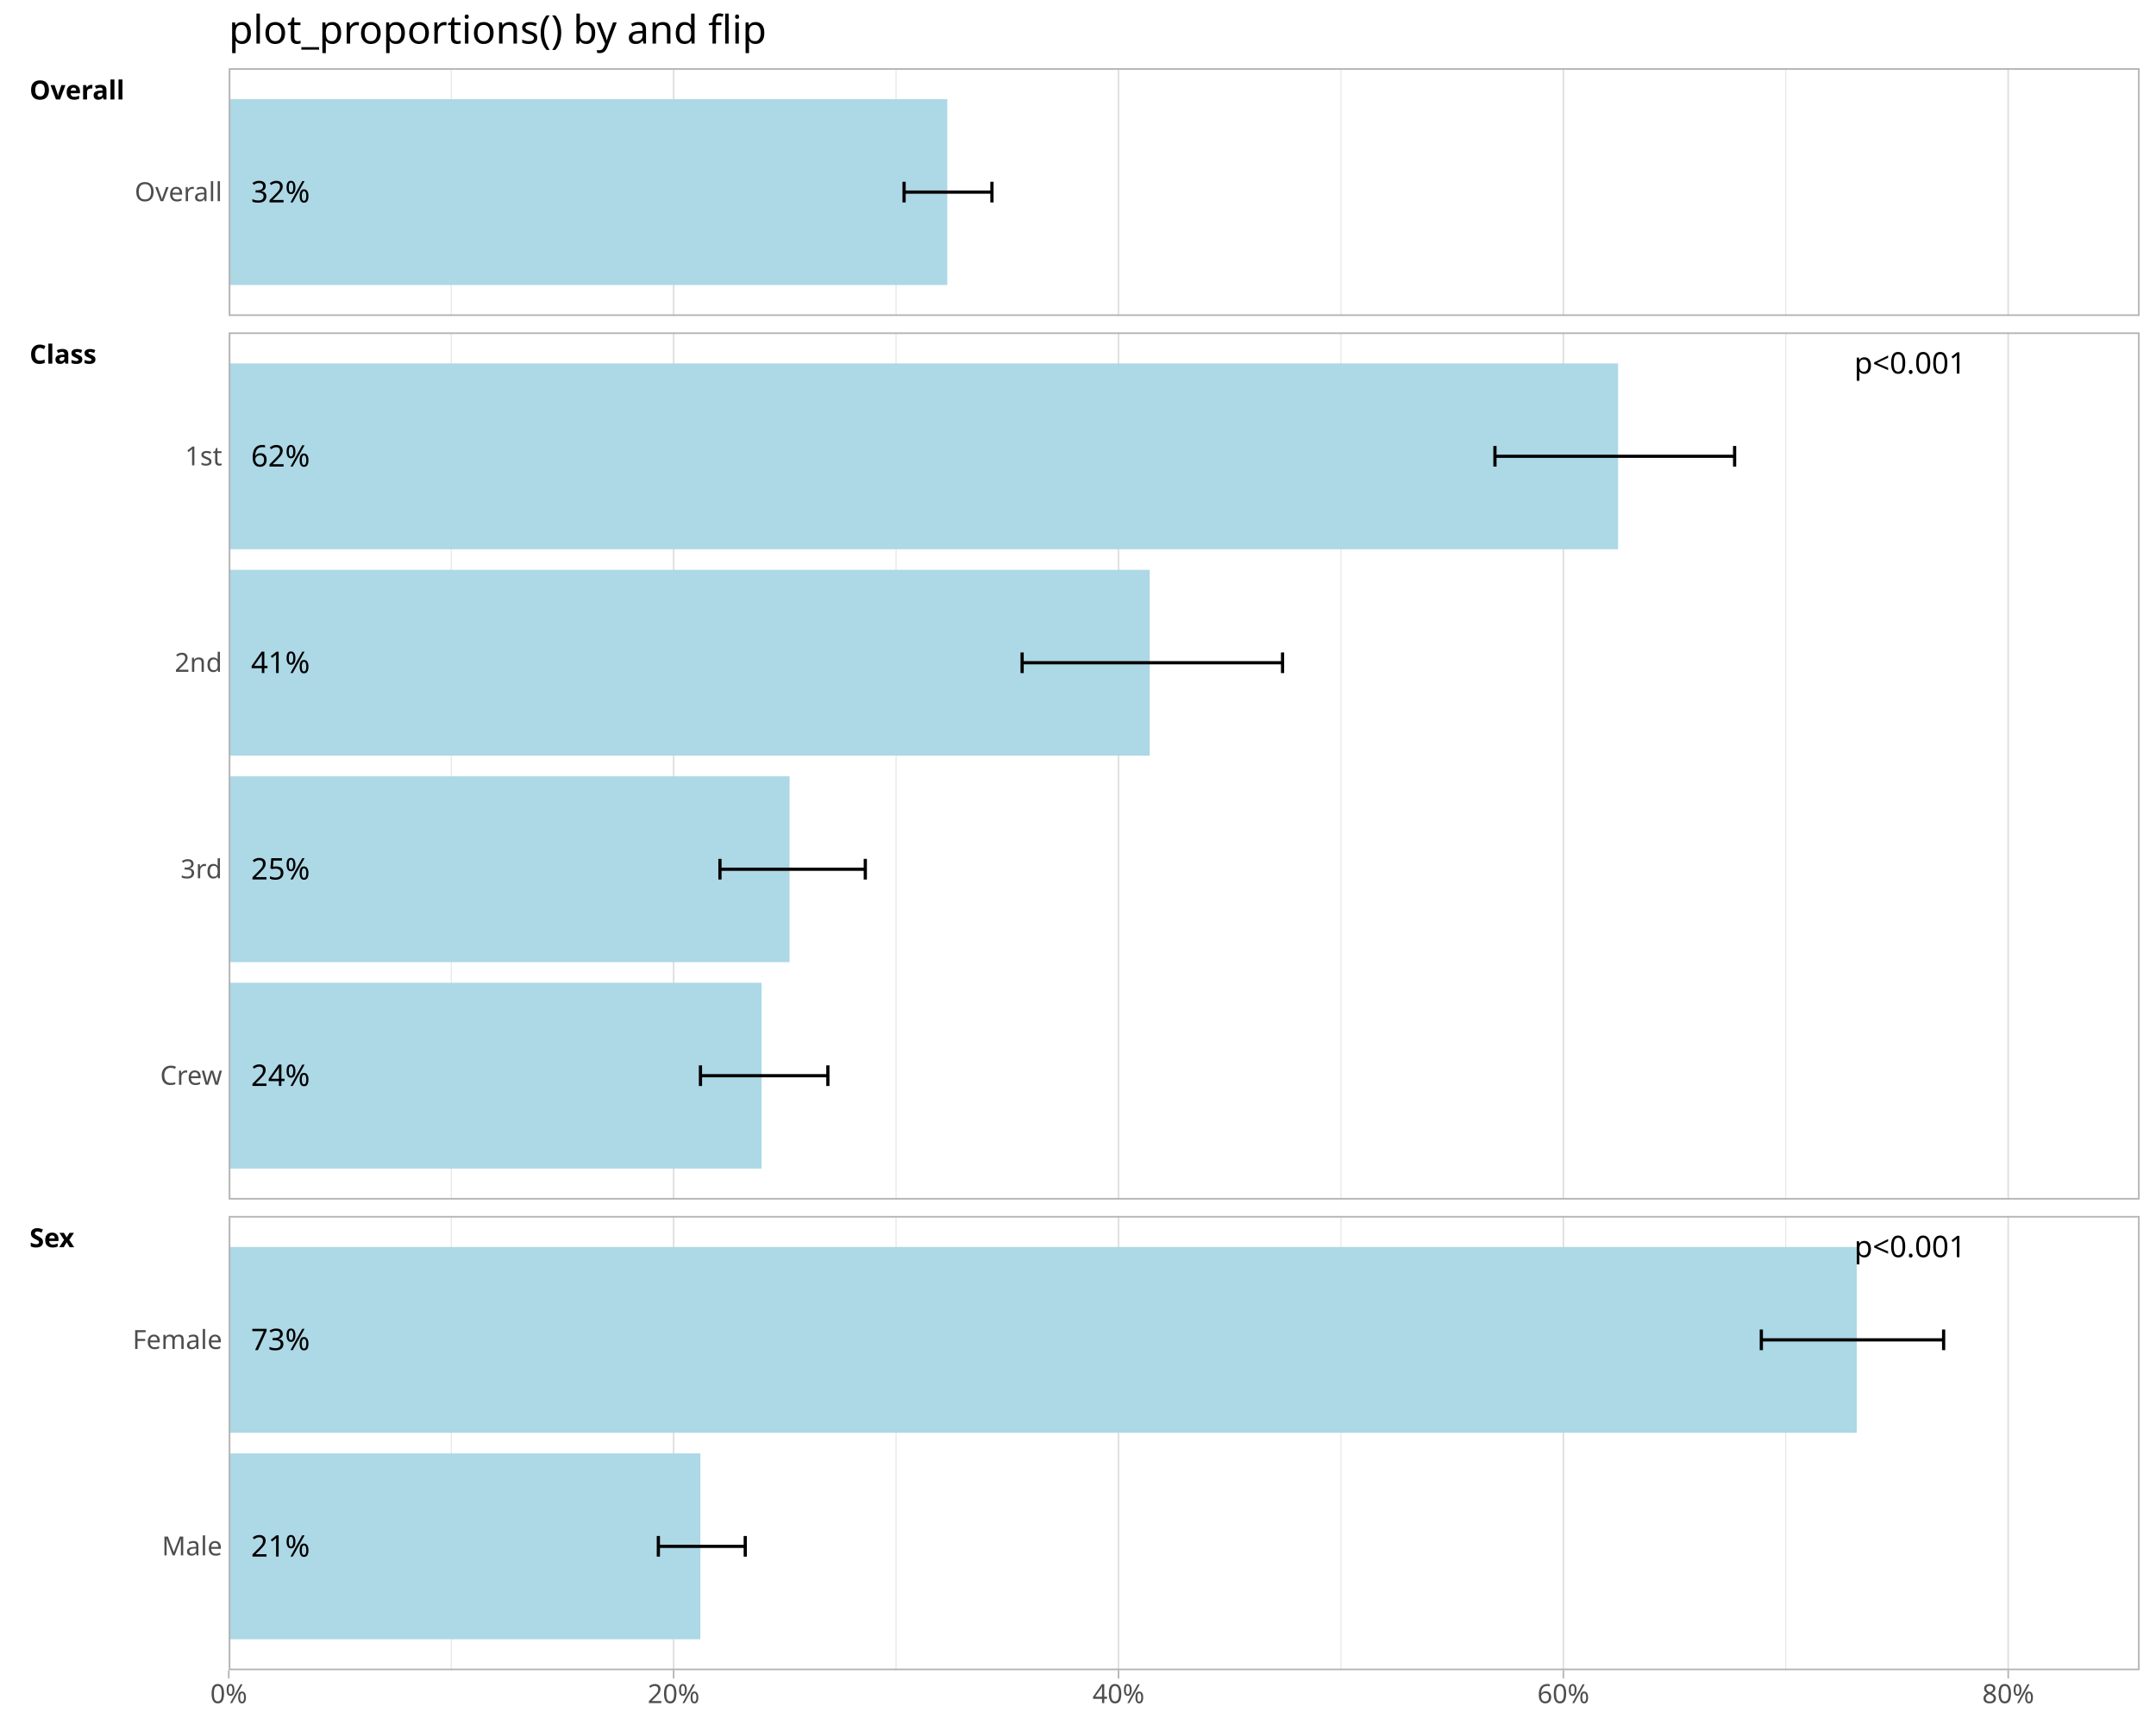
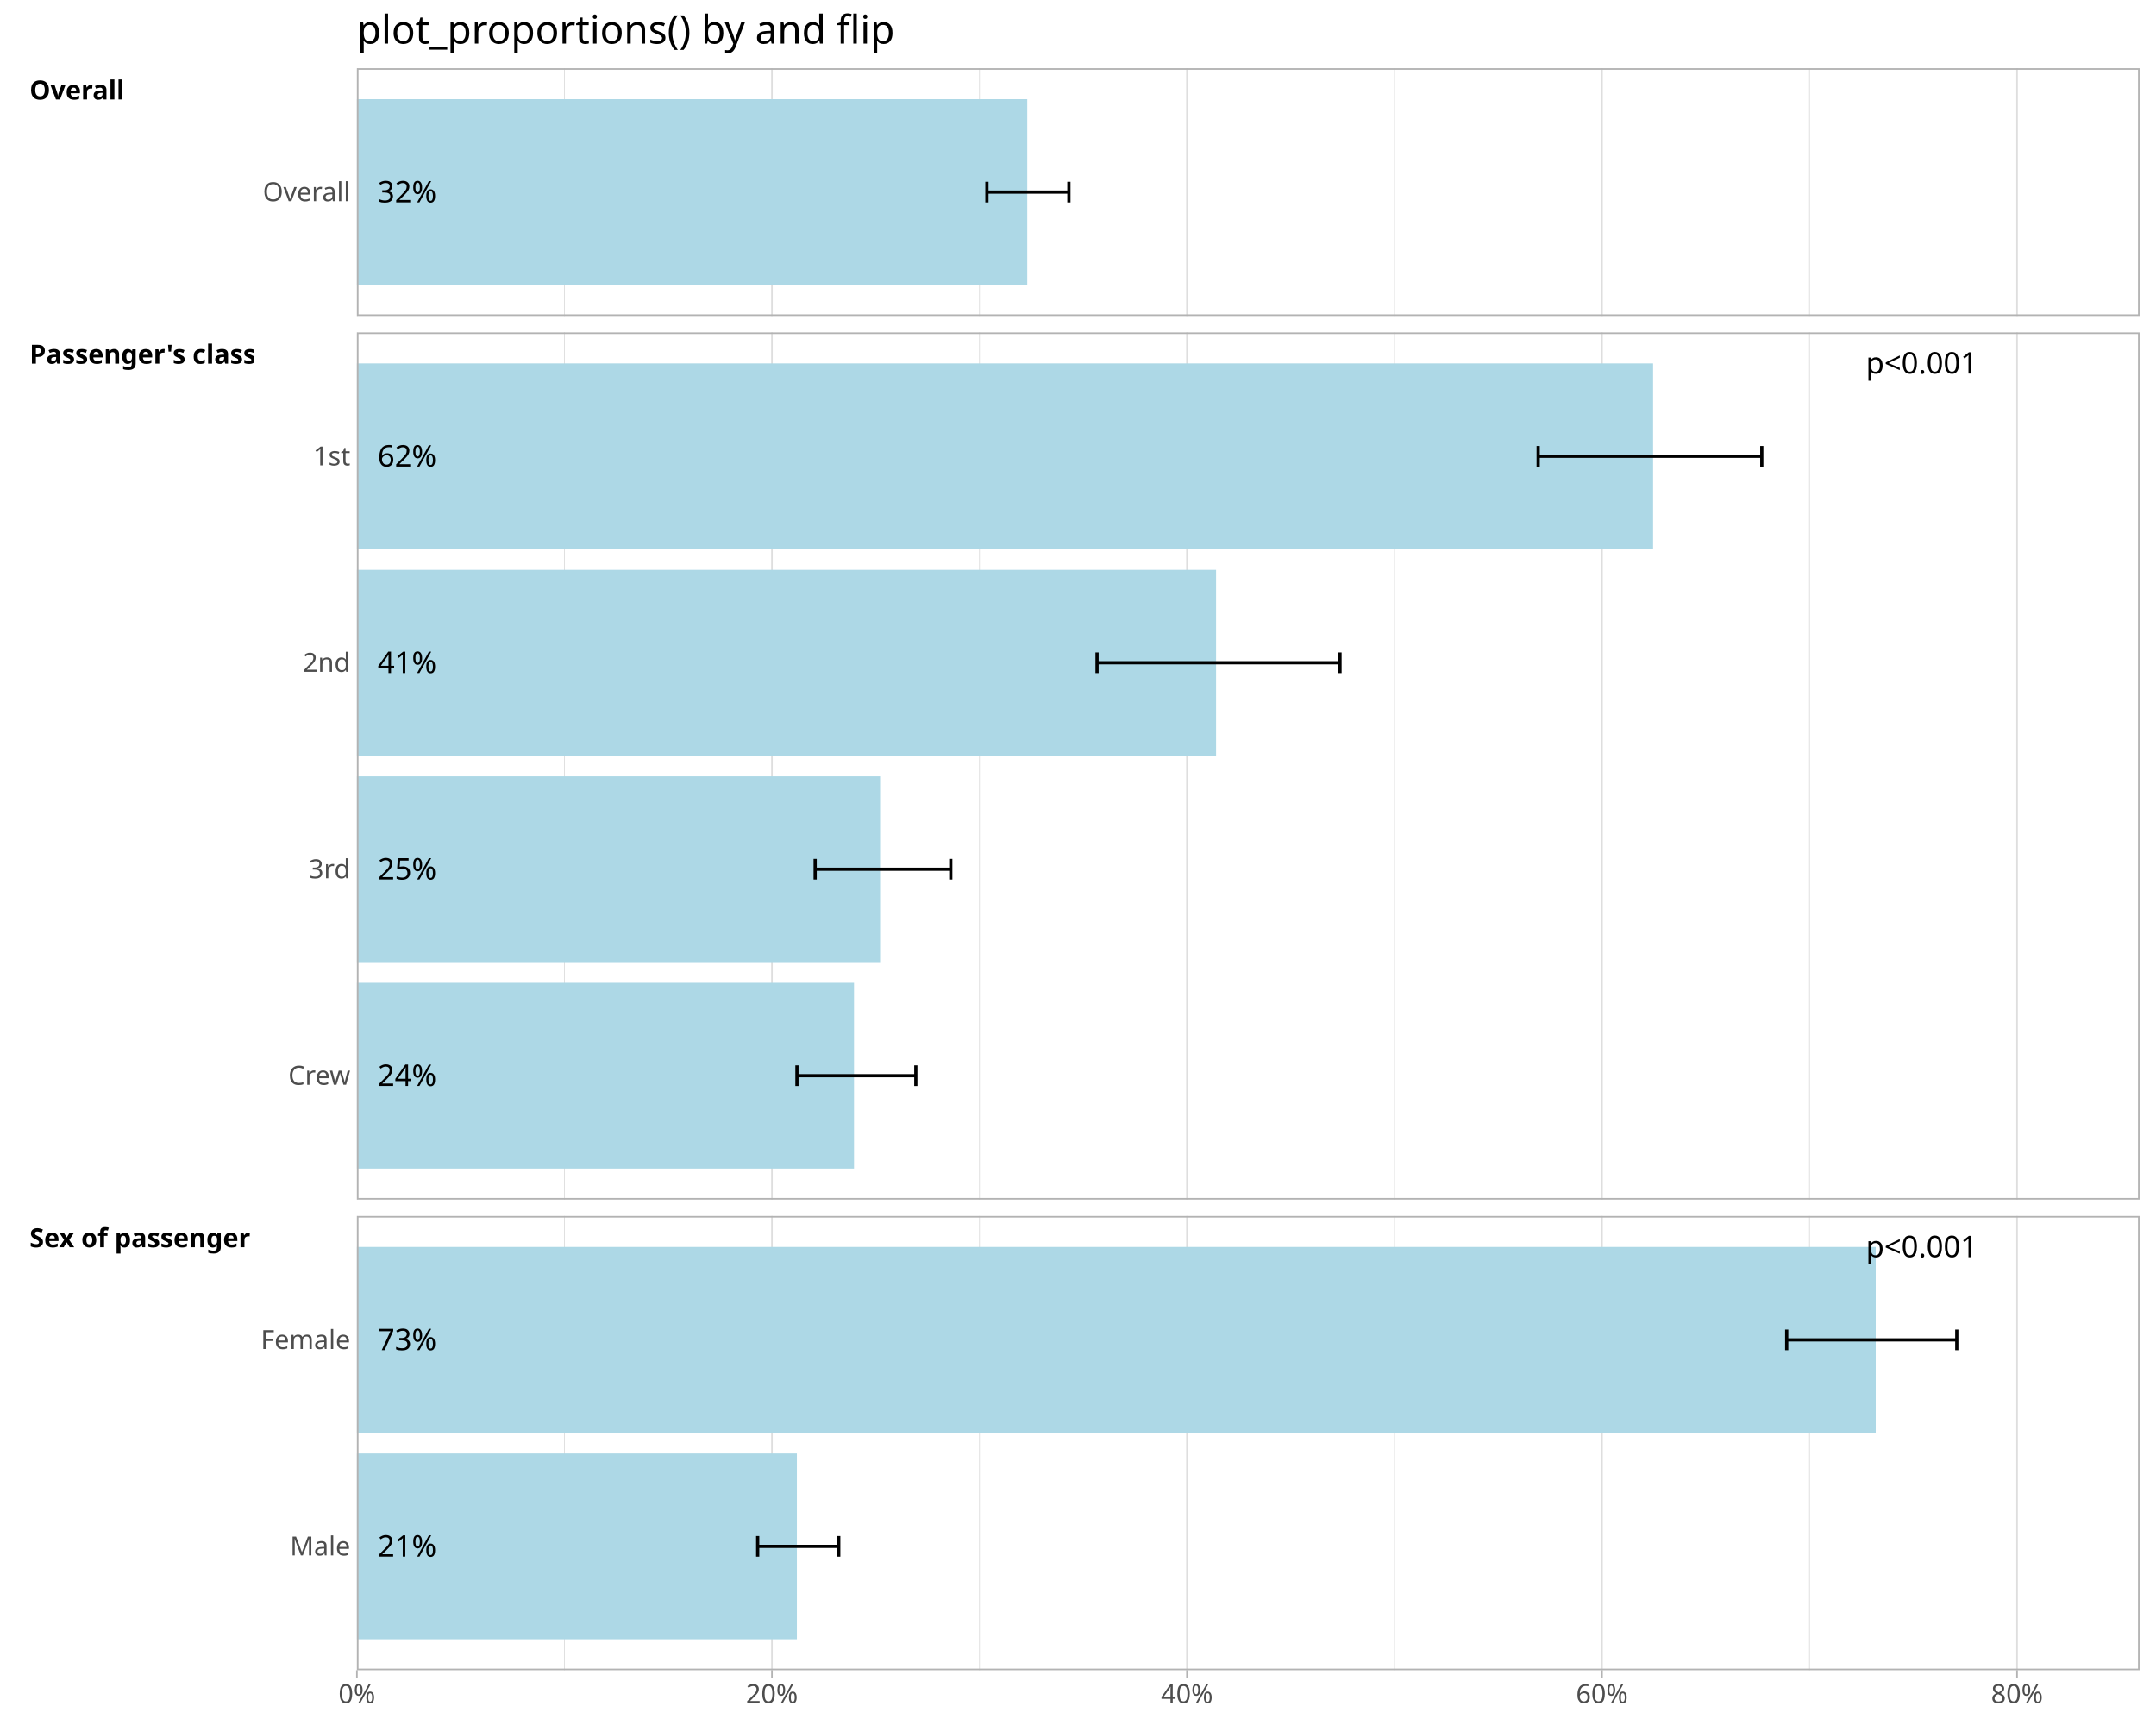
<svg xmlns="http://www.w3.org/2000/svg" class="svglite" data-engine-version="2.0" width="720.00pt" height="576.00pt" viewBox="0 0 720.00 576.00">
  <defs>
    <style type="text/css">
    .svglite line, .svglite polyline, .svglite polygon, .svglite path, .svglite rect, .svglite circle {
      fill: none;
      stroke: #000000;
      stroke-linecap: round;
      stroke-linejoin: round;
      stroke-miterlimit: 10.00;
    }
  </style>
  </defs>
  <rect width="100%" height="100%" style="stroke: none; fill: #FFFFFF;" />
  <defs>
    <clipPath id="cpMC4wMHw3MjAuMDB8MC4wMHw1NzYuMDA=">
      <rect x="0.00" y="0.00" width="720.00" height="576.00" />
    </clipPath>
  </defs>
  <g clip-path="url(#cpMC4wMHw3MjAuMDB8MC4wMHw1NzYuMDA=)">
    <rect x="0" y="0.00" width="720.00" height="576.00" style="stroke-width: 1.07; stroke: #FFFFFF; fill: #FFFFFF;" />
  </g>
  <defs>
-     <clipPath id="cpNzYuNDB8NzE0LjUyfDIyLjc4fDEwNS41MQ==">
-       <rect x="76.40" y="22.78" width="638.12" height="82.73" />
+     <clipPath id="cpMTE5LjE5fDcxNC41MnwyMi43OHwxMDUuNTE=">
+       <rect x="119.19" y="22.78" width="595.33" height="82.73" />
    </clipPath>
  </defs>
-   <g clip-path="url(#cpNzYuNDB8NzE0LjUyfDIyLjc4fDEwNS41MQ==)">
-     <rect x="76.40" y="22.78" width="638.12" height="82.73" style="stroke-width: 1.07; stroke: none; fill: #FFFFFF;" />
-     <polyline points="150.68,105.51 150.68,22.78 " style="stroke-width: 0.27; stroke: #DEDEDE; stroke-linecap: butt;" />
-     <polyline points="299.24,105.51 299.24,22.78 " style="stroke-width: 0.27; stroke: #DEDEDE; stroke-linecap: butt;" />
-     <polyline points="447.81,105.51 447.81,22.78 " style="stroke-width: 0.27; stroke: #DEDEDE; stroke-linecap: butt;" />
-     <polyline points="596.37,105.51 596.37,22.78 " style="stroke-width: 0.27; stroke: #DEDEDE; stroke-linecap: butt;" />
-     <polyline points="76.40,105.51 76.40,22.78 " style="stroke-width: 0.53; stroke: #DEDEDE; stroke-linecap: butt;" />
-     <polyline points="224.96,105.51 224.96,22.78 " style="stroke-width: 0.53; stroke: #DEDEDE; stroke-linecap: butt;" />
-     <polyline points="373.52,105.51 373.52,22.78 " style="stroke-width: 0.53; stroke: #DEDEDE; stroke-linecap: butt;" />
-     <polyline points="522.09,105.51 522.09,22.78 " style="stroke-width: 0.53; stroke: #DEDEDE; stroke-linecap: butt;" />
-     <polyline points="670.65,105.51 670.65,22.78 " style="stroke-width: 0.53; stroke: #DEDEDE; stroke-linecap: butt;" />
-     <rect x="76.40" y="33.12" width="239.95" height="62.05" style="stroke-width: 1.07; stroke: none; stroke-linecap: butt; stroke-linejoin: miter; fill: #ADD8E6;" />
-     <polyline points="331.26,67.60 331.26,60.70 " style="stroke-width: 1.07; stroke-linecap: butt;" />
-     <polyline points="331.26,64.15 301.92,64.15 " style="stroke-width: 1.07; stroke-linecap: butt;" />
-     <polyline points="301.92,67.60 301.92,60.70 " style="stroke-width: 1.07; stroke-linecap: butt;" />
-     <text x="83.83" y="67.58" style="font-size: 9.96px; font-family: sans;" textLength="19.93px" lengthAdjust="spacingAndGlyphs">32%</text>
-     <rect x="76.40" y="22.78" width="638.12" height="82.73" style="stroke-width: 1.07; stroke: #B3B3B3;" />
+   <g clip-path="url(#cpMTE5LjE5fDcxNC41MnwyMi43OHwxMDUuNTE=)">
+     <rect x="119.19" y="22.78" width="595.33" height="82.73" style="stroke-width: 1.07; stroke: none; fill: #FFFFFF;" />
+     <polyline points="188.49,105.51 188.49,22.78 " style="stroke-width: 0.27; stroke: #DEDEDE; stroke-linecap: butt;" />
+     <polyline points="327.09,105.51 327.09,22.78 " style="stroke-width: 0.27; stroke: #DEDEDE; stroke-linecap: butt;" />
+     <polyline points="465.69,105.51 465.69,22.78 " style="stroke-width: 0.27; stroke: #DEDEDE; stroke-linecap: butt;" />
+     <polyline points="604.29,105.51 604.29,22.78 " style="stroke-width: 0.27; stroke: #DEDEDE; stroke-linecap: butt;" />
+     <polyline points="119.19,105.51 119.19,22.78 " style="stroke-width: 0.53; stroke: #DEDEDE; stroke-linecap: butt;" />
+     <polyline points="257.79,105.51 257.79,22.78 " style="stroke-width: 0.53; stroke: #DEDEDE; stroke-linecap: butt;" />
+     <polyline points="396.39,105.51 396.39,22.78 " style="stroke-width: 0.53; stroke: #DEDEDE; stroke-linecap: butt;" />
+     <polyline points="534.99,105.51 534.99,22.78 " style="stroke-width: 0.53; stroke: #DEDEDE; stroke-linecap: butt;" />
+     <polyline points="673.59,105.51 673.59,22.78 " style="stroke-width: 0.53; stroke: #DEDEDE; stroke-linecap: butt;" />
+     <rect x="119.19" y="33.12" width="223.86" height="62.05" style="stroke-width: 1.07; stroke: none; stroke-linecap: butt; stroke-linejoin: miter; fill: #ADD8E6;" />
+     <polyline points="356.96,67.60 356.96,60.70 " style="stroke-width: 1.07; stroke-linecap: butt;" />
+     <polyline points="356.96,64.15 329.58,64.15 " style="stroke-width: 1.07; stroke-linecap: butt;" />
+     <polyline points="329.58,67.60 329.58,60.70 " style="stroke-width: 1.07; stroke-linecap: butt;" />
+     <text x="126.12" y="67.58" style="font-size: 9.96px; font-family: sans;" textLength="19.93px" lengthAdjust="spacingAndGlyphs">32%</text>
+     <rect x="119.19" y="22.78" width="595.33" height="82.73" style="stroke-width: 1.07; stroke: #B3B3B3;" />
  </g>
  <g clip-path="url(#cpMC4wMHw3MjAuMDB8MC4wMHw1NzYuMDA=)">
</g>
  <defs>
-     <clipPath id="cpNzYuNDB8NzE0LjUyfDExMC45OXw0MDAuNTU=">
-       <rect x="76.40" y="110.99" width="638.12" height="289.56" />
+     <clipPath id="cpMTE5LjE5fDcxNC41MnwxMTAuOTl8NDAwLjU1">
+       <rect x="119.19" y="110.99" width="595.33" height="289.56" />
    </clipPath>
  </defs>
-   <g clip-path="url(#cpNzYuNDB8NzE0LjUyfDExMC45OXw0MDAuNTU=)">
-     <rect x="76.40" y="110.99" width="638.12" height="289.56" style="stroke-width: 1.07; stroke: none; fill: #FFFFFF;" />
-     <polyline points="150.68,400.55 150.68,110.99 " style="stroke-width: 0.27; stroke: #DEDEDE; stroke-linecap: butt;" />
-     <polyline points="299.24,400.55 299.24,110.99 " style="stroke-width: 0.27; stroke: #DEDEDE; stroke-linecap: butt;" />
-     <polyline points="447.81,400.55 447.81,110.99 " style="stroke-width: 0.27; stroke: #DEDEDE; stroke-linecap: butt;" />
-     <polyline points="596.37,400.55 596.37,110.99 " style="stroke-width: 0.27; stroke: #DEDEDE; stroke-linecap: butt;" />
-     <polyline points="76.40,400.55 76.40,110.99 " style="stroke-width: 0.53; stroke: #DEDEDE; stroke-linecap: butt;" />
-     <polyline points="224.96,400.55 224.96,110.99 " style="stroke-width: 0.53; stroke: #DEDEDE; stroke-linecap: butt;" />
-     <polyline points="373.52,400.55 373.52,110.99 " style="stroke-width: 0.53; stroke: #DEDEDE; stroke-linecap: butt;" />
-     <polyline points="522.09,400.55 522.09,110.99 " style="stroke-width: 0.53; stroke: #DEDEDE; stroke-linecap: butt;" />
-     <polyline points="670.65,400.55 670.65,110.99 " style="stroke-width: 0.53; stroke: #DEDEDE; stroke-linecap: butt;" />
-     <rect x="76.40" y="121.34" width="463.97" height="62.05" style="stroke-width: 1.07; stroke: none; stroke-linecap: butt; stroke-linejoin: miter; fill: #ADD8E6;" />
-     <rect x="76.40" y="190.28" width="307.55" height="62.05" style="stroke-width: 1.07; stroke: none; stroke-linecap: butt; stroke-linejoin: miter; fill: #ADD8E6;" />
-     <rect x="76.40" y="259.22" width="187.28" height="62.05" style="stroke-width: 1.07; stroke: none; stroke-linecap: butt; stroke-linejoin: miter; fill: #ADD8E6;" />
-     <rect x="76.40" y="328.16" width="177.94" height="62.05" style="stroke-width: 1.07; stroke: none; stroke-linecap: butt; stroke-linejoin: miter; fill: #ADD8E6;" />
-     <polyline points="579.28,155.81 579.28,148.91 " style="stroke-width: 1.07; stroke-linecap: butt;" />
-     <polyline points="579.28,152.36 499.24,152.36 " style="stroke-width: 1.07; stroke-linecap: butt;" />
-     <polyline points="499.24,155.81 499.24,148.91 " style="stroke-width: 1.07; stroke-linecap: butt;" />
-     <polyline points="428.31,224.75 428.31,217.86 " style="stroke-width: 1.07; stroke-linecap: butt;" />
-     <polyline points="428.31,221.30 341.34,221.30 " style="stroke-width: 1.07; stroke-linecap: butt;" />
-     <polyline points="341.34,224.75 341.34,217.86 " style="stroke-width: 1.07; stroke-linecap: butt;" />
-     <polyline points="288.97,293.69 288.97,286.80 " style="stroke-width: 1.07; stroke-linecap: butt;" />
-     <polyline points="288.97,290.24 240.43,290.24 " style="stroke-width: 1.07; stroke-linecap: butt;" />
-     <polyline points="240.43,293.69 240.43,286.80 " style="stroke-width: 1.07; stroke-linecap: butt;" />
-     <polyline points="276.47,362.63 276.47,355.74 " style="stroke-width: 1.07; stroke-linecap: butt;" />
-     <polyline points="276.47,359.19 233.92,359.19 " style="stroke-width: 1.07; stroke-linecap: butt;" />
-     <polyline points="233.92,362.63 233.92,355.74 " style="stroke-width: 1.07; stroke-linecap: butt;" />
-     <text x="656.51" y="124.74" text-anchor="end" style="font-size: 9.96px; font-family: sans;" textLength="36.28px" lengthAdjust="spacingAndGlyphs">p&lt;0.001</text>
-     <text x="83.83" y="155.79" style="font-size: 9.96px; font-family: sans;" textLength="19.93px" lengthAdjust="spacingAndGlyphs">62%</text>
-     <text x="83.83" y="224.73" style="font-size: 9.96px; font-family: sans;" textLength="19.93px" lengthAdjust="spacingAndGlyphs">41%</text>
-     <text x="83.83" y="293.67" style="font-size: 9.96px; font-family: sans;" textLength="19.93px" lengthAdjust="spacingAndGlyphs">25%</text>
-     <text x="83.83" y="362.61" style="font-size: 9.96px; font-family: sans;" textLength="19.93px" lengthAdjust="spacingAndGlyphs">24%</text>
-     <rect x="76.40" y="110.99" width="638.12" height="289.56" style="stroke-width: 1.07; stroke: #B3B3B3;" />
+   <g clip-path="url(#cpMTE5LjE5fDcxNC41MnwxMTAuOTl8NDAwLjU1)">
+     <rect x="119.19" y="110.99" width="595.33" height="289.56" style="stroke-width: 1.07; stroke: none; fill: #FFFFFF;" />
+     <polyline points="188.49,400.55 188.49,110.99 " style="stroke-width: 0.27; stroke: #DEDEDE; stroke-linecap: butt;" />
+     <polyline points="327.09,400.55 327.09,110.99 " style="stroke-width: 0.27; stroke: #DEDEDE; stroke-linecap: butt;" />
+     <polyline points="465.69,400.55 465.69,110.99 " style="stroke-width: 0.27; stroke: #DEDEDE; stroke-linecap: butt;" />
+     <polyline points="604.29,400.55 604.29,110.99 " style="stroke-width: 0.27; stroke: #DEDEDE; stroke-linecap: butt;" />
+     <polyline points="119.19,400.55 119.19,110.99 " style="stroke-width: 0.53; stroke: #DEDEDE; stroke-linecap: butt;" />
+     <polyline points="257.79,400.55 257.79,110.99 " style="stroke-width: 0.53; stroke: #DEDEDE; stroke-linecap: butt;" />
+     <polyline points="396.39,400.55 396.39,110.99 " style="stroke-width: 0.53; stroke: #DEDEDE; stroke-linecap: butt;" />
+     <polyline points="534.99,400.55 534.99,110.99 " style="stroke-width: 0.53; stroke: #DEDEDE; stroke-linecap: butt;" />
+     <polyline points="673.59,400.55 673.59,110.99 " style="stroke-width: 0.53; stroke: #DEDEDE; stroke-linecap: butt;" />
+     <rect x="119.19" y="121.34" width="432.86" height="62.05" style="stroke-width: 1.07; stroke: none; stroke-linecap: butt; stroke-linejoin: miter; fill: #ADD8E6;" />
+     <rect x="119.19" y="190.28" width="286.92" height="62.05" style="stroke-width: 1.07; stroke: none; stroke-linecap: butt; stroke-linejoin: miter; fill: #ADD8E6;" />
+     <rect x="119.19" y="259.22" width="174.72" height="62.05" style="stroke-width: 1.07; stroke: none; stroke-linecap: butt; stroke-linejoin: miter; fill: #ADD8E6;" />
+     <rect x="119.19" y="328.16" width="166.01" height="62.05" style="stroke-width: 1.07; stroke: none; stroke-linecap: butt; stroke-linejoin: miter; fill: #ADD8E6;" />
+     <polyline points="588.35,155.81 588.35,148.91 " style="stroke-width: 1.07; stroke-linecap: butt;" />
+     <polyline points="588.35,152.36 513.67,152.36 " style="stroke-width: 1.07; stroke-linecap: butt;" />
+     <polyline points="513.67,155.81 513.67,148.91 " style="stroke-width: 1.07; stroke-linecap: butt;" />
+     <polyline points="447.50,224.75 447.50,217.86 " style="stroke-width: 1.07; stroke-linecap: butt;" />
+     <polyline points="447.50,221.30 366.36,221.30 " style="stroke-width: 1.07; stroke-linecap: butt;" />
+     <polyline points="366.36,224.75 366.36,217.86 " style="stroke-width: 1.07; stroke-linecap: butt;" />
+     <polyline points="317.51,293.69 317.51,286.80 " style="stroke-width: 1.07; stroke-linecap: butt;" />
+     <polyline points="317.51,290.24 272.22,290.24 " style="stroke-width: 1.07; stroke-linecap: butt;" />
+     <polyline points="272.22,293.69 272.22,286.80 " style="stroke-width: 1.07; stroke-linecap: butt;" />
+     <polyline points="305.84,362.63 305.84,355.74 " style="stroke-width: 1.07; stroke-linecap: butt;" />
+     <polyline points="305.84,359.19 266.14,359.19 " style="stroke-width: 1.07; stroke-linecap: butt;" />
+     <polyline points="266.14,362.63 266.14,355.74 " style="stroke-width: 1.07; stroke-linecap: butt;" />
+     <text x="660.40" y="124.74" text-anchor="end" style="font-size: 9.96px; font-family: sans;" textLength="36.28px" lengthAdjust="spacingAndGlyphs">p&lt;0.001</text>
+     <text x="126.12" y="155.79" style="font-size: 9.96px; font-family: sans;" textLength="19.93px" lengthAdjust="spacingAndGlyphs">62%</text>
+     <text x="126.12" y="224.73" style="font-size: 9.96px; font-family: sans;" textLength="19.93px" lengthAdjust="spacingAndGlyphs">41%</text>
+     <text x="126.12" y="293.67" style="font-size: 9.96px; font-family: sans;" textLength="19.93px" lengthAdjust="spacingAndGlyphs">25%</text>
+     <text x="126.12" y="362.61" style="font-size: 9.96px; font-family: sans;" textLength="19.93px" lengthAdjust="spacingAndGlyphs">24%</text>
+     <rect x="119.19" y="110.99" width="595.33" height="289.56" style="stroke-width: 1.07; stroke: #B3B3B3;" />
  </g>
  <g clip-path="url(#cpMC4wMHw3MjAuMDB8MC4wMHw1NzYuMDA=)">
</g>
  <defs>
-     <clipPath id="cpNzYuNDB8NzE0LjUyfDQwNi4wM3w1NTcuNzE=">
-       <rect x="76.40" y="406.03" width="638.12" height="151.67" />
+     <clipPath id="cpMTE5LjE5fDcxNC41Mnw0MDYuMDN8NTU3Ljcx">
+       <rect x="119.19" y="406.03" width="595.33" height="151.67" />
    </clipPath>
  </defs>
-   <g clip-path="url(#cpNzYuNDB8NzE0LjUyfDQwNi4wM3w1NTcuNzE=)">
-     <rect x="76.40" y="406.03" width="638.12" height="151.67" style="stroke-width: 1.07; stroke: none; fill: #FFFFFF;" />
-     <polyline points="150.68,557.71 150.68,406.03 " style="stroke-width: 0.27; stroke: #DEDEDE; stroke-linecap: butt;" />
-     <polyline points="299.24,557.71 299.24,406.03 " style="stroke-width: 0.27; stroke: #DEDEDE; stroke-linecap: butt;" />
-     <polyline points="447.81,557.71 447.81,406.03 " style="stroke-width: 0.27; stroke: #DEDEDE; stroke-linecap: butt;" />
-     <polyline points="596.37,557.71 596.37,406.03 " style="stroke-width: 0.27; stroke: #DEDEDE; stroke-linecap: butt;" />
-     <polyline points="76.40,557.71 76.40,406.03 " style="stroke-width: 0.53; stroke: #DEDEDE; stroke-linecap: butt;" />
-     <polyline points="224.96,557.71 224.96,406.03 " style="stroke-width: 0.53; stroke: #DEDEDE; stroke-linecap: butt;" />
-     <polyline points="373.52,557.71 373.52,406.03 " style="stroke-width: 0.53; stroke: #DEDEDE; stroke-linecap: butt;" />
-     <polyline points="522.09,557.71 522.09,406.03 " style="stroke-width: 0.53; stroke: #DEDEDE; stroke-linecap: butt;" />
-     <polyline points="670.65,557.71 670.65,406.03 " style="stroke-width: 0.53; stroke: #DEDEDE; stroke-linecap: butt;" />
-     <rect x="76.40" y="416.37" width="543.67" height="62.05" style="stroke-width: 1.07; stroke: none; stroke-linecap: butt; stroke-linejoin: miter; fill: #ADD8E6;" />
-     <rect x="76.40" y="485.32" width="157.49" height="62.05" style="stroke-width: 1.07; stroke: none; stroke-linecap: butt; stroke-linejoin: miter; fill: #ADD8E6;" />
-     <polyline points="649.08,450.84 649.08,443.95 " style="stroke-width: 1.07; stroke-linecap: butt;" />
-     <polyline points="649.08,447.40 588.20,447.40 " style="stroke-width: 1.07; stroke-linecap: butt;" />
-     <polyline points="588.20,450.84 588.20,443.95 " style="stroke-width: 1.07; stroke-linecap: butt;" />
-     <polyline points="248.88,519.79 248.88,512.89 " style="stroke-width: 1.07; stroke-linecap: butt;" />
-     <polyline points="248.88,516.34 219.86,516.34 " style="stroke-width: 1.07; stroke-linecap: butt;" />
-     <polyline points="219.86,519.79 219.86,512.89 " style="stroke-width: 1.07; stroke-linecap: butt;" />
-     <text x="656.51" y="419.78" text-anchor="end" style="font-size: 9.96px; font-family: sans;" textLength="36.28px" lengthAdjust="spacingAndGlyphs">p&lt;0.001</text>
-     <text x="83.83" y="450.82" style="font-size: 9.96px; font-family: sans;" textLength="19.93px" lengthAdjust="spacingAndGlyphs">73%</text>
-     <text x="83.83" y="519.77" style="font-size: 9.96px; font-family: sans;" textLength="19.93px" lengthAdjust="spacingAndGlyphs">21%</text>
-     <rect x="76.40" y="406.03" width="638.12" height="151.67" style="stroke-width: 1.07; stroke: #B3B3B3;" />
+   <g clip-path="url(#cpMTE5LjE5fDcxNC41Mnw0MDYuMDN8NTU3Ljcx)">
+     <rect x="119.19" y="406.03" width="595.33" height="151.67" style="stroke-width: 1.07; stroke: none; fill: #FFFFFF;" />
+     <polyline points="188.49,557.71 188.49,406.03 " style="stroke-width: 0.27; stroke: #DEDEDE; stroke-linecap: butt;" />
+     <polyline points="327.09,557.71 327.09,406.03 " style="stroke-width: 0.27; stroke: #DEDEDE; stroke-linecap: butt;" />
+     <polyline points="465.69,557.71 465.69,406.03 " style="stroke-width: 0.27; stroke: #DEDEDE; stroke-linecap: butt;" />
+     <polyline points="604.29,557.71 604.29,406.03 " style="stroke-width: 0.27; stroke: #DEDEDE; stroke-linecap: butt;" />
+     <polyline points="119.19,557.71 119.19,406.03 " style="stroke-width: 0.53; stroke: #DEDEDE; stroke-linecap: butt;" />
+     <polyline points="257.79,557.71 257.79,406.03 " style="stroke-width: 0.53; stroke: #DEDEDE; stroke-linecap: butt;" />
+     <polyline points="396.39,557.71 396.39,406.03 " style="stroke-width: 0.53; stroke: #DEDEDE; stroke-linecap: butt;" />
+     <polyline points="534.99,557.71 534.99,406.03 " style="stroke-width: 0.53; stroke: #DEDEDE; stroke-linecap: butt;" />
+     <polyline points="673.59,557.71 673.59,406.03 " style="stroke-width: 0.53; stroke: #DEDEDE; stroke-linecap: butt;" />
+     <rect x="119.19" y="416.37" width="507.21" height="62.05" style="stroke-width: 1.07; stroke: none; stroke-linecap: butt; stroke-linejoin: miter; fill: #ADD8E6;" />
+     <rect x="119.19" y="485.32" width="146.93" height="62.05" style="stroke-width: 1.07; stroke: none; stroke-linecap: butt; stroke-linejoin: miter; fill: #ADD8E6;" />
+     <polyline points="653.47,450.84 653.47,443.95 " style="stroke-width: 1.07; stroke-linecap: butt;" />
+     <polyline points="653.47,447.40 596.67,447.40 " style="stroke-width: 1.07; stroke-linecap: butt;" />
+     <polyline points="596.67,450.84 596.67,443.95 " style="stroke-width: 1.07; stroke-linecap: butt;" />
+     <polyline points="280.10,519.79 280.10,512.89 " style="stroke-width: 1.07; stroke-linecap: butt;" />
+     <polyline points="280.10,516.34 253.03,516.34 " style="stroke-width: 1.07; stroke-linecap: butt;" />
+     <polyline points="253.03,519.79 253.03,512.89 " style="stroke-width: 1.07; stroke-linecap: butt;" />
+     <text x="660.40" y="419.78" text-anchor="end" style="font-size: 9.96px; font-family: sans;" textLength="36.28px" lengthAdjust="spacingAndGlyphs">p&lt;0.001</text>
+     <text x="126.12" y="450.82" style="font-size: 9.96px; font-family: sans;" textLength="19.93px" lengthAdjust="spacingAndGlyphs">73%</text>
+     <text x="126.12" y="519.77" style="font-size: 9.96px; font-family: sans;" textLength="19.93px" lengthAdjust="spacingAndGlyphs">21%</text>
+     <rect x="119.19" y="406.03" width="595.33" height="151.67" style="stroke-width: 1.07; stroke: #B3B3B3;" />
  </g>
  <g clip-path="url(#cpMC4wMHw3MjAuMDB8MC4wMHw1NzYuMDA=)">
</g>
  <defs>
-     <clipPath id="cpNS40OHw0Mi4xMnwyMi43OHwxMDUuNTE=">
-       <rect x="5.48" y="22.78" width="36.65" height="82.73" />
+     <clipPath id="cpNS40OHw4NC45MXwyMi43OHwxMDUuNTE=">
+       <rect x="5.48" y="22.78" width="79.43" height="82.73" />
    </clipPath>
  </defs>
-   <g clip-path="url(#cpNS40OHw0Mi4xMnwyMi43OHwxMDUuNTE=)">
+   <g clip-path="url(#cpNS40OHw4NC45MXwyMi43OHwxMDUuNTE=)">
    <text x="9.86" y="33.22" style="font-size: 8.80px; font-weight: bold; font-family: sans;" textLength="27.88px" lengthAdjust="spacingAndGlyphs">Overall</text>
  </g>
  <g clip-path="url(#cpMC4wMHw3MjAuMDB8MC4wMHw1NzYuMDA=)">
</g>
  <defs>
-     <clipPath id="cpNS40OHw0Mi4xMnwxMTAuOTl8NDAwLjU1">
-       <rect x="5.48" y="110.99" width="36.65" height="289.56" />
+     <clipPath id="cpNS40OHw4NC45MXwxMTAuOTl8NDAwLjU1">
+       <rect x="5.48" y="110.99" width="79.43" height="289.56" />
    </clipPath>
  </defs>
-   <g clip-path="url(#cpNS40OHw0Mi4xMnwxMTAuOTl8NDAwLjU1)">
-     <text x="9.86" y="121.43" style="font-size: 8.80px; font-weight: bold; font-family: sans;" textLength="22.01px" lengthAdjust="spacingAndGlyphs">Class</text>
+   <g clip-path="url(#cpNS40OHw4NC45MXwxMTAuOTl8NDAwLjU1)">
+     <text x="9.86" y="121.43" style="font-size: 8.80px; font-weight: bold; font-family: sans;" textLength="70.67px" lengthAdjust="spacingAndGlyphs">Passenger's class</text>
  </g>
  <g clip-path="url(#cpMC4wMHw3MjAuMDB8MC4wMHw1NzYuMDA=)">
</g>
  <defs>
-     <clipPath id="cpNS40OHw0Mi4xMnw0MDYuMDN8NTU3Ljcx">
-       <rect x="5.48" y="406.03" width="36.65" height="151.67" />
+     <clipPath id="cpNS40OHw4NC45MXw0MDYuMDN8NTU3Ljcx">
+       <rect x="5.48" y="406.03" width="79.43" height="151.67" />
    </clipPath>
  </defs>
-   <g clip-path="url(#cpNS40OHw0Mi4xMnw0MDYuMDN8NTU3Ljcx)">
-     <text x="9.86" y="416.47" style="font-size: 8.80px; font-weight: bold; font-family: sans;" textLength="15.17px" lengthAdjust="spacingAndGlyphs">Sex</text>
+   <g clip-path="url(#cpNS40OHw4NC45MXw0MDYuMDN8NTU3Ljcx)">
+     <text x="9.86" y="416.47" style="font-size: 8.80px; font-weight: bold; font-family: sans;" textLength="68.50px" lengthAdjust="spacingAndGlyphs">Sex of passenger</text>
  </g>
  <g clip-path="url(#cpMC4wMHw3MjAuMDB8MC4wMHw1NzYuMDA=)">
-     <polyline points="76.40,560.45 76.40,557.71 " style="stroke-width: 0.53; stroke: #B3B3B3; stroke-linecap: butt;" />
-     <polyline points="224.96,560.45 224.96,557.71 " style="stroke-width: 0.53; stroke: #B3B3B3; stroke-linecap: butt;" />
-     <polyline points="373.52,560.45 373.52,557.71 " style="stroke-width: 0.53; stroke: #B3B3B3; stroke-linecap: butt;" />
-     <polyline points="522.09,560.45 522.09,557.71 " style="stroke-width: 0.53; stroke: #B3B3B3; stroke-linecap: butt;" />
-     <polyline points="670.65,560.45 670.65,557.71 " style="stroke-width: 0.53; stroke: #B3B3B3; stroke-linecap: butt;" />
-     <text x="76.40" y="568.69" text-anchor="middle" style="font-size: 8.80px; fill: #4D4D4D; font-family: sans;" textLength="12.72px" lengthAdjust="spacingAndGlyphs">0%</text>
-     <text x="224.96" y="568.69" text-anchor="middle" style="font-size: 8.80px; fill: #4D4D4D; font-family: sans;" textLength="17.61px" lengthAdjust="spacingAndGlyphs">20%</text>
-     <text x="373.52" y="568.69" text-anchor="middle" style="font-size: 8.80px; fill: #4D4D4D; font-family: sans;" textLength="17.61px" lengthAdjust="spacingAndGlyphs">40%</text>
-     <text x="522.09" y="568.69" text-anchor="middle" style="font-size: 8.80px; fill: #4D4D4D; font-family: sans;" textLength="17.61px" lengthAdjust="spacingAndGlyphs">60%</text>
-     <text x="670.65" y="568.69" text-anchor="middle" style="font-size: 8.80px; fill: #4D4D4D; font-family: sans;" textLength="17.61px" lengthAdjust="spacingAndGlyphs">80%</text>
-     <text x="74.21" y="67.18" text-anchor="end" style="font-size: 8.80px; fill: #4D4D4D; font-family: sans;" textLength="27.88px" lengthAdjust="spacingAndGlyphs">Overall</text>
-     <text x="74.21" y="362.22" text-anchor="end" style="font-size: 8.80px; fill: #4D4D4D; font-family: sans;" textLength="20.54px" lengthAdjust="spacingAndGlyphs">Crew</text>
-     <text x="74.21" y="293.27" text-anchor="end" style="font-size: 8.80px; fill: #4D4D4D; font-family: sans;" textLength="12.72px" lengthAdjust="spacingAndGlyphs">3rd</text>
-     <text x="74.21" y="224.33" text-anchor="end" style="font-size: 8.80px; fill: #4D4D4D; font-family: sans;" textLength="14.68px" lengthAdjust="spacingAndGlyphs">2nd</text>
-     <text x="74.21" y="155.39" text-anchor="end" style="font-size: 8.80px; fill: #4D4D4D; font-family: sans;" textLength="11.74px" lengthAdjust="spacingAndGlyphs">1st</text>
-     <text x="74.21" y="519.37" text-anchor="end" style="font-size: 8.80px; fill: #4D4D4D; font-family: sans;" textLength="19.08px" lengthAdjust="spacingAndGlyphs">Male</text>
-     <text x="74.21" y="450.43" text-anchor="end" style="font-size: 8.80px; fill: #4D4D4D; font-family: sans;" textLength="29.35px" lengthAdjust="spacingAndGlyphs">Female</text>
-     <text x="76.40" y="14.56" style="font-size: 13.20px; font-family: sans;" textLength="167.30px" lengthAdjust="spacingAndGlyphs">plot_proportions() by and flip</text>
+     <polyline points="119.19,560.45 119.19,557.71 " style="stroke-width: 0.53; stroke: #B3B3B3; stroke-linecap: butt;" />
+     <polyline points="257.79,560.45 257.79,557.71 " style="stroke-width: 0.53; stroke: #B3B3B3; stroke-linecap: butt;" />
+     <polyline points="396.39,560.45 396.39,557.71 " style="stroke-width: 0.53; stroke: #B3B3B3; stroke-linecap: butt;" />
+     <polyline points="534.99,560.45 534.99,557.71 " style="stroke-width: 0.53; stroke: #B3B3B3; stroke-linecap: butt;" />
+     <polyline points="673.59,560.45 673.59,557.71 " style="stroke-width: 0.53; stroke: #B3B3B3; stroke-linecap: butt;" />
+     <text x="119.19" y="568.69" text-anchor="middle" style="font-size: 8.80px; fill: #4D4D4D; font-family: sans;" textLength="12.72px" lengthAdjust="spacingAndGlyphs">0%</text>
+     <text x="257.79" y="568.69" text-anchor="middle" style="font-size: 8.80px; fill: #4D4D4D; font-family: sans;" textLength="17.61px" lengthAdjust="spacingAndGlyphs">20%</text>
+     <text x="396.39" y="568.69" text-anchor="middle" style="font-size: 8.80px; fill: #4D4D4D; font-family: sans;" textLength="17.61px" lengthAdjust="spacingAndGlyphs">40%</text>
+     <text x="534.99" y="568.69" text-anchor="middle" style="font-size: 8.80px; fill: #4D4D4D; font-family: sans;" textLength="17.61px" lengthAdjust="spacingAndGlyphs">60%</text>
+     <text x="673.59" y="568.69" text-anchor="middle" style="font-size: 8.80px; fill: #4D4D4D; font-family: sans;" textLength="17.61px" lengthAdjust="spacingAndGlyphs">80%</text>
+     <text x="117.00" y="67.18" text-anchor="end" style="font-size: 8.80px; fill: #4D4D4D; font-family: sans;" textLength="27.88px" lengthAdjust="spacingAndGlyphs">Overall</text>
+     <text x="117.00" y="362.22" text-anchor="end" style="font-size: 8.80px; fill: #4D4D4D; font-family: sans;" textLength="20.54px" lengthAdjust="spacingAndGlyphs">Crew</text>
+     <text x="117.00" y="293.27" text-anchor="end" style="font-size: 8.80px; fill: #4D4D4D; font-family: sans;" textLength="12.72px" lengthAdjust="spacingAndGlyphs">3rd</text>
+     <text x="117.00" y="224.33" text-anchor="end" style="font-size: 8.80px; fill: #4D4D4D; font-family: sans;" textLength="14.68px" lengthAdjust="spacingAndGlyphs">2nd</text>
+     <text x="117.00" y="155.39" text-anchor="end" style="font-size: 8.80px; fill: #4D4D4D; font-family: sans;" textLength="11.74px" lengthAdjust="spacingAndGlyphs">1st</text>
+     <text x="117.00" y="519.37" text-anchor="end" style="font-size: 8.80px; fill: #4D4D4D; font-family: sans;" textLength="19.08px" lengthAdjust="spacingAndGlyphs">Male</text>
+     <text x="117.00" y="450.43" text-anchor="end" style="font-size: 8.80px; fill: #4D4D4D; font-family: sans;" textLength="29.35px" lengthAdjust="spacingAndGlyphs">Female</text>
+     <text x="119.19" y="14.56" style="font-size: 13.20px; font-family: sans;" textLength="167.30px" lengthAdjust="spacingAndGlyphs">plot_proportions() by and flip</text>
  </g>
</svg>
